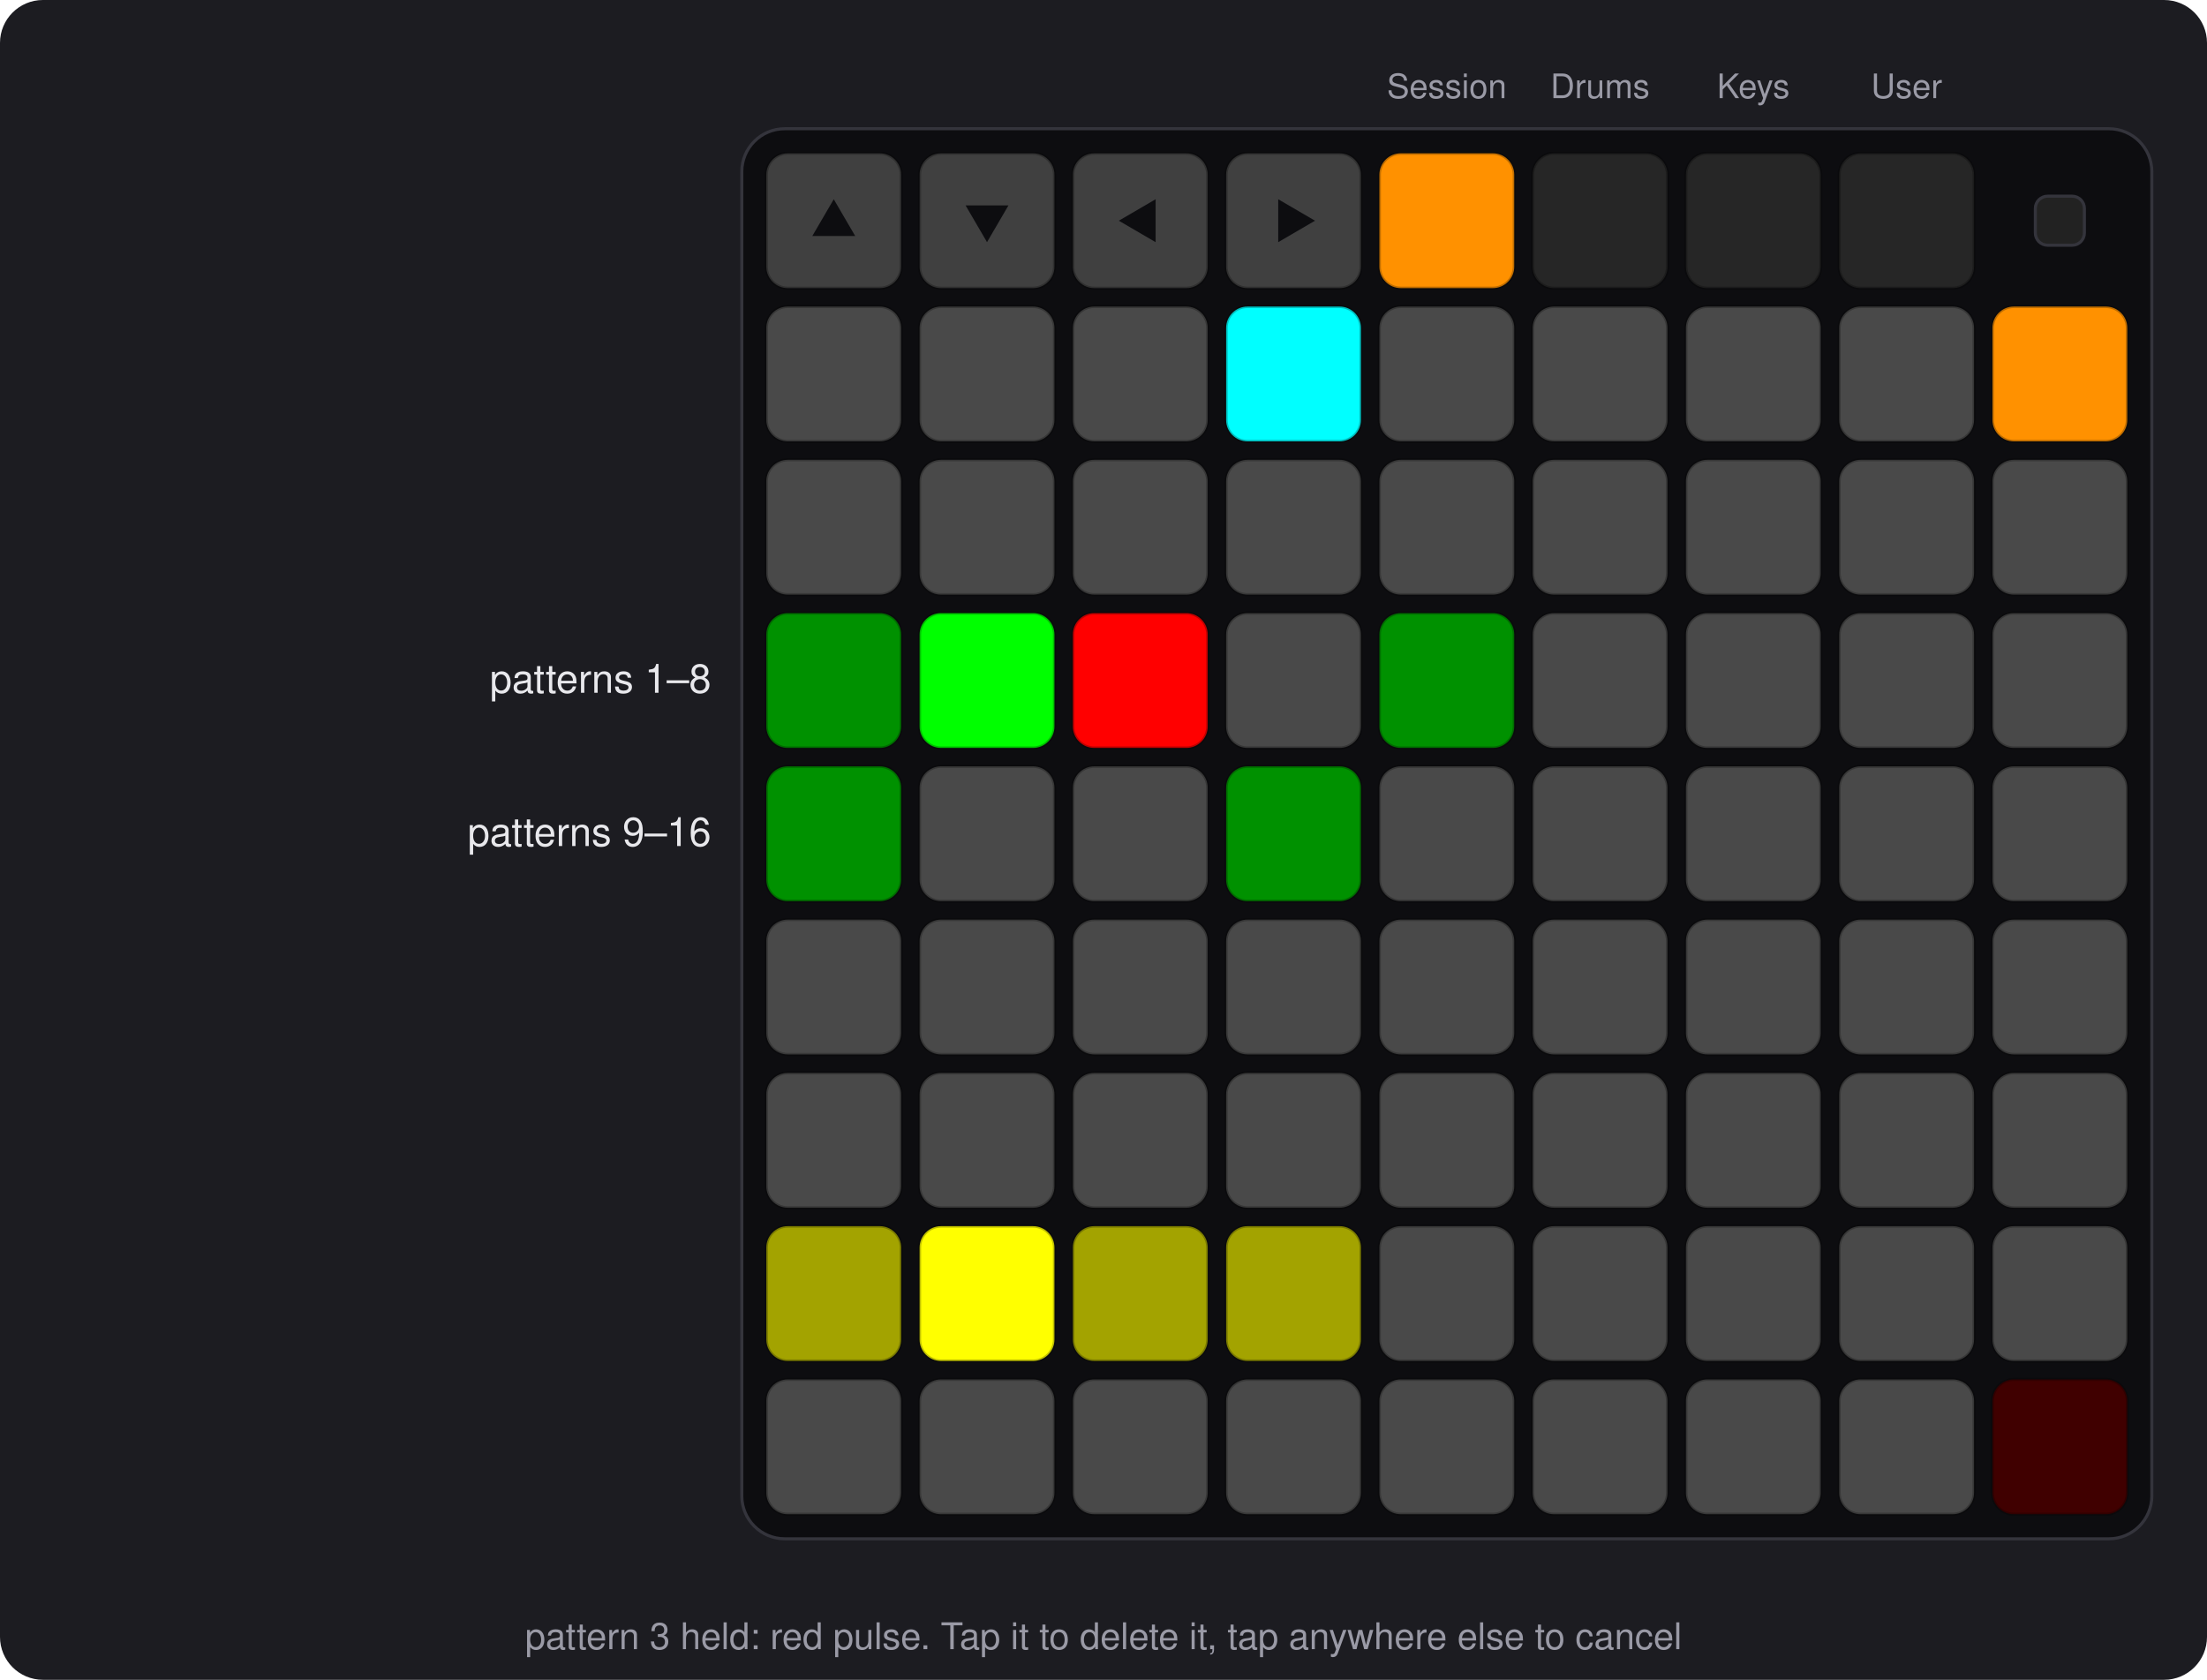
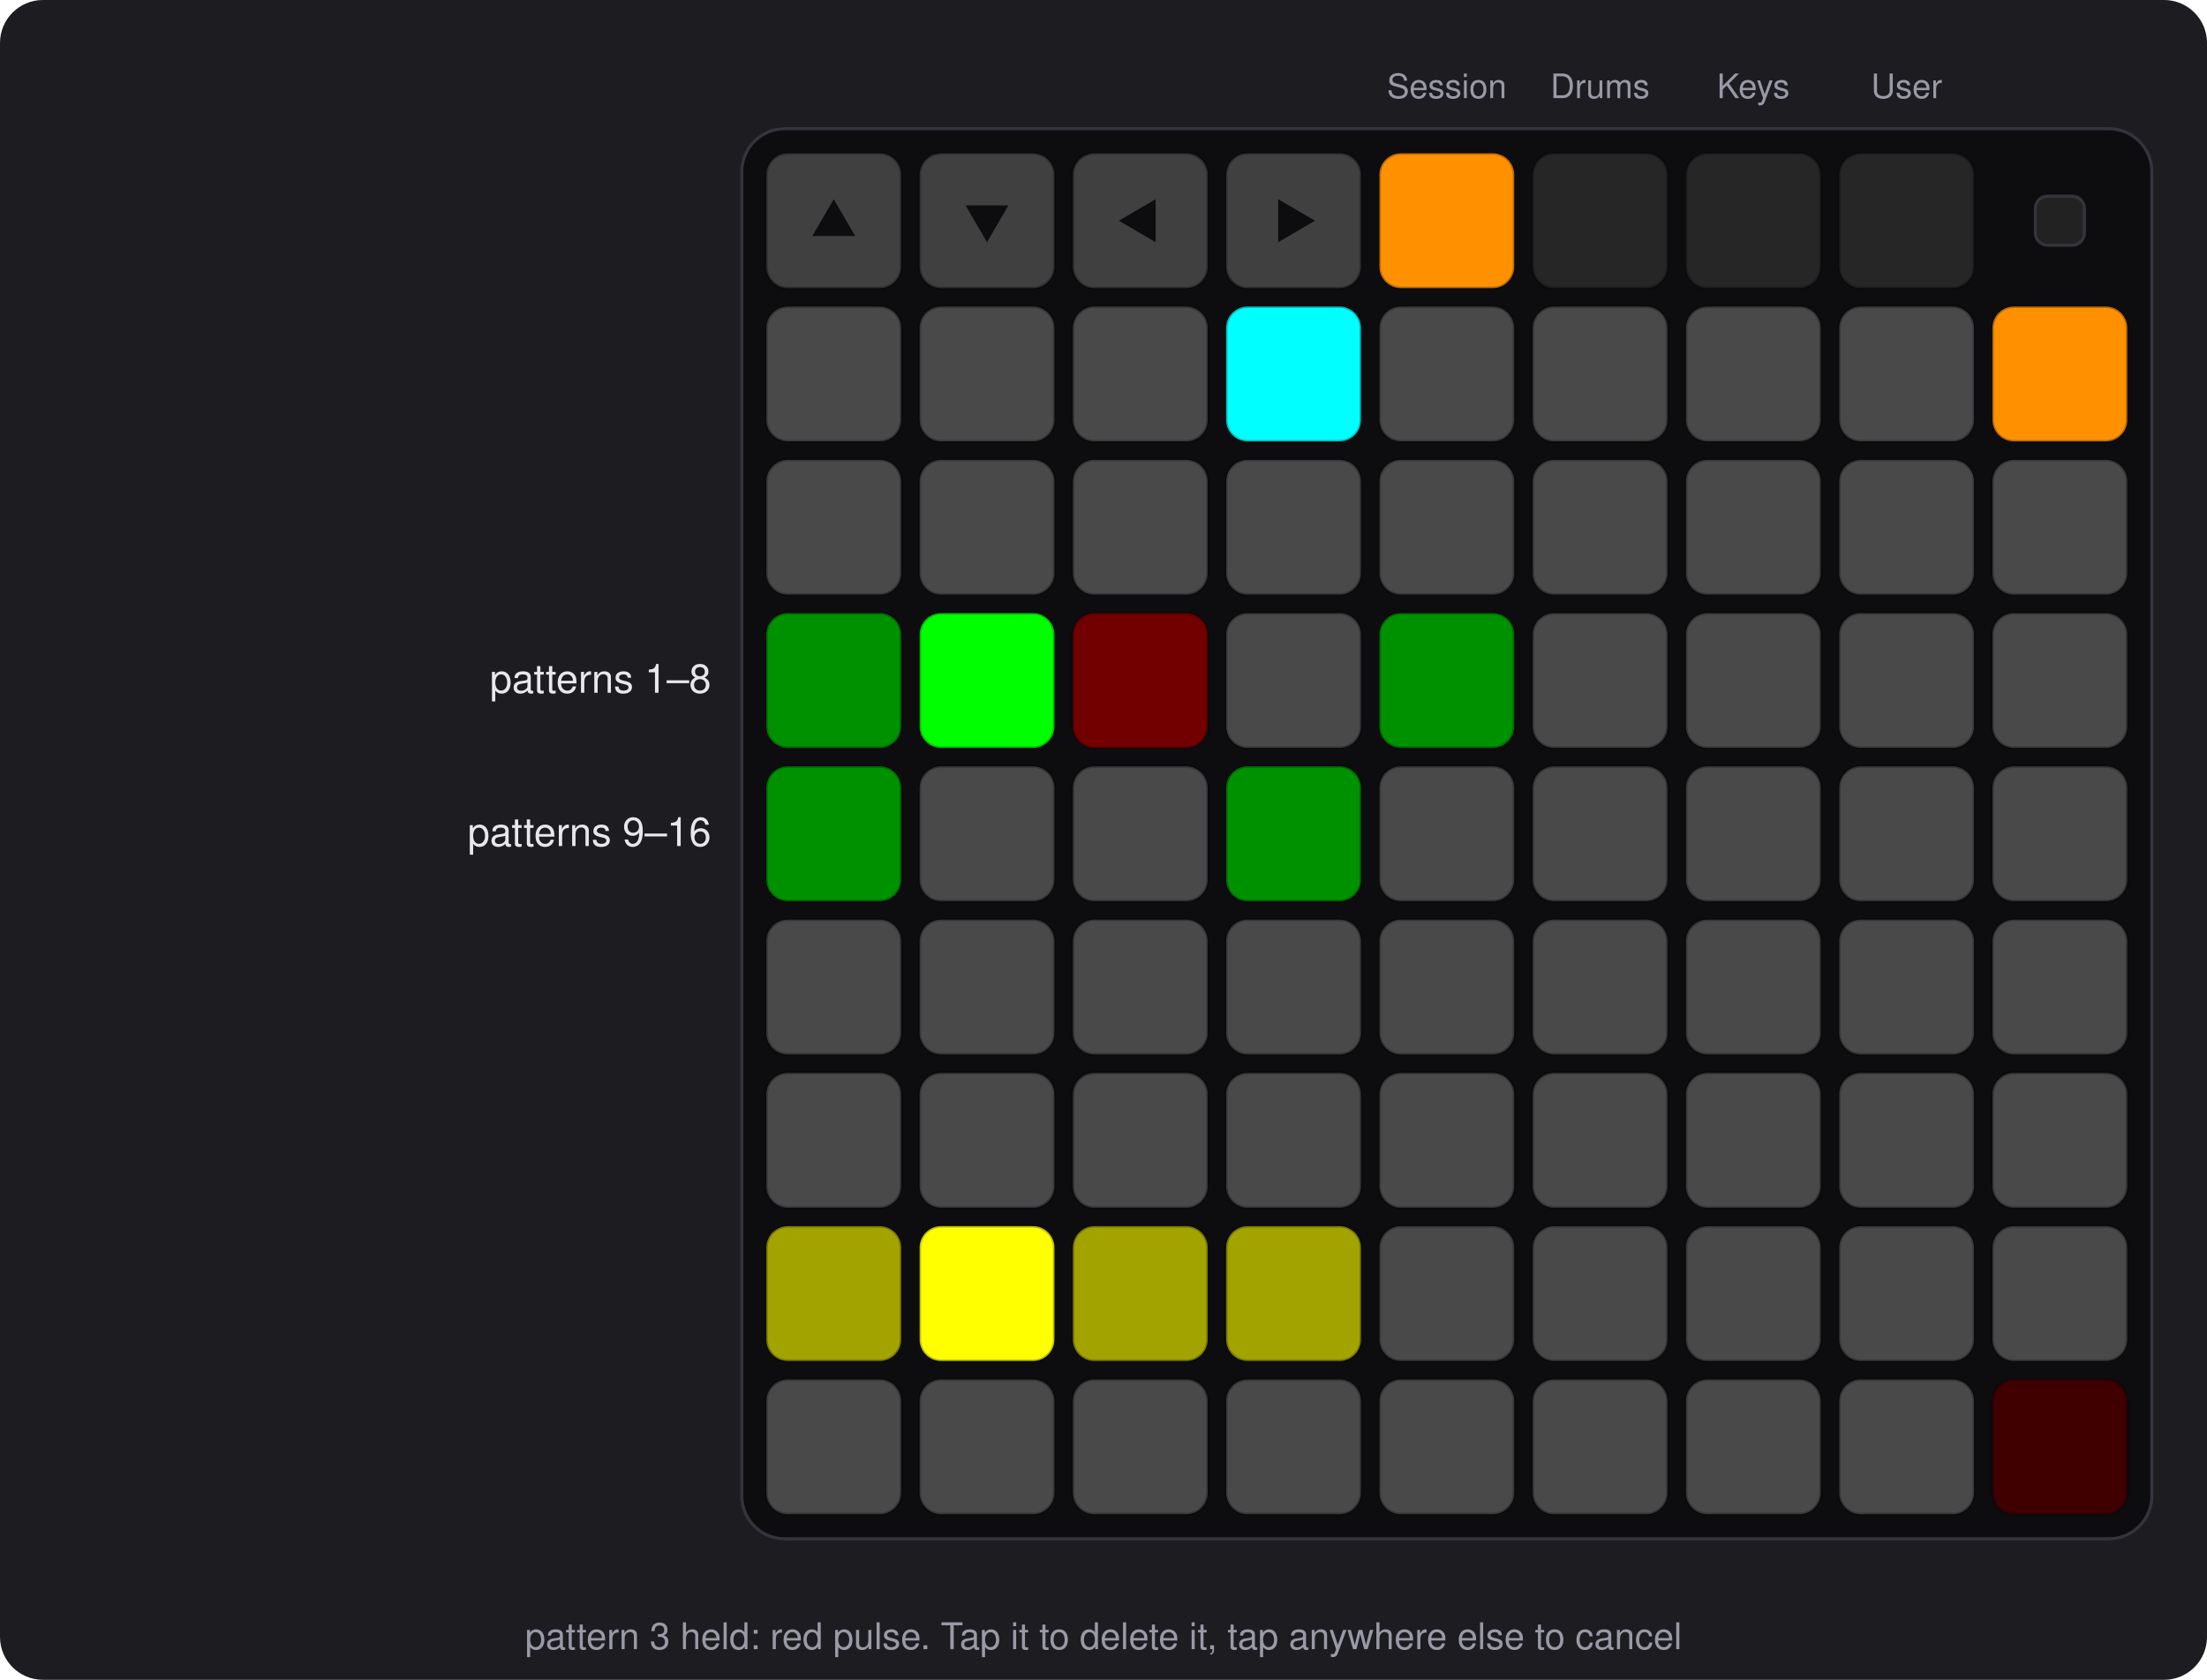
<svg xmlns="http://www.w3.org/2000/svg" width="720" height="548" viewBox="0 0 720 548" font-family="-apple-system, Segoe UI, Helvetica, Arial, sans-serif">
  <rect width="100%" height="100%" rx="14" fill="#1c1c21" />
  <rect x="242" y="42" width="460" height="460" rx="14" fill="#0d0d10" stroke="#34343c" />
  <rect x="250" y="450" width="44" height="44" rx="7" fill="#494949" stroke="#00000040" />
  <rect x="300" y="450" width="44" height="44" rx="7" fill="#494949" stroke="#00000040" />
  <rect x="350" y="450" width="44" height="44" rx="7" fill="#494949" stroke="#00000040" />
  <rect x="400" y="450" width="44" height="44" rx="7" fill="#494949" stroke="#00000040" />
  <rect x="450" y="450" width="44" height="44" rx="7" fill="#494949" stroke="#00000040" />
  <rect x="500" y="450" width="44" height="44" rx="7" fill="#494949" stroke="#00000040" />
  <rect x="550" y="450" width="44" height="44" rx="7" fill="#494949" stroke="#00000040" />
  <rect x="600" y="450" width="44" height="44" rx="7" fill="#494949" stroke="#00000040" />
  <rect x="650" y="450" width="44" height="44" rx="7" fill="#400000" stroke="#00000040" />
  <rect x="250" y="400" width="44" height="44" rx="7" fill="#a3a300" stroke="#00000040" />
  <rect x="300" y="400" width="44" height="44" rx="7" fill="#ffff00" stroke="#00000040" />
  <rect x="350" y="400" width="44" height="44" rx="7" fill="#a3a300" stroke="#00000040" />
  <rect x="400" y="400" width="44" height="44" rx="7" fill="#a3a300" stroke="#00000040" />
  <rect x="450" y="400" width="44" height="44" rx="7" fill="#494949" stroke="#00000040" />
  <rect x="500" y="400" width="44" height="44" rx="7" fill="#494949" stroke="#00000040" />
  <rect x="550" y="400" width="44" height="44" rx="7" fill="#494949" stroke="#00000040" />
  <rect x="600" y="400" width="44" height="44" rx="7" fill="#494949" stroke="#00000040" />
  <rect x="650" y="400" width="44" height="44" rx="7" fill="#494949" stroke="#00000040" />
  <rect x="250" y="350" width="44" height="44" rx="7" fill="#494949" stroke="#00000040" />
  <rect x="300" y="350" width="44" height="44" rx="7" fill="#494949" stroke="#00000040" />
  <rect x="350" y="350" width="44" height="44" rx="7" fill="#494949" stroke="#00000040" />
  <rect x="400" y="350" width="44" height="44" rx="7" fill="#494949" stroke="#00000040" />
  <rect x="450" y="350" width="44" height="44" rx="7" fill="#494949" stroke="#00000040" />
  <rect x="500" y="350" width="44" height="44" rx="7" fill="#494949" stroke="#00000040" />
  <rect x="550" y="350" width="44" height="44" rx="7" fill="#494949" stroke="#00000040" />
  <rect x="600" y="350" width="44" height="44" rx="7" fill="#494949" stroke="#00000040" />
  <rect x="650" y="350" width="44" height="44" rx="7" fill="#494949" stroke="#00000040" />
  <rect x="250" y="300" width="44" height="44" rx="7" fill="#494949" stroke="#00000040" />
  <rect x="300" y="300" width="44" height="44" rx="7" fill="#494949" stroke="#00000040" />
  <rect x="350" y="300" width="44" height="44" rx="7" fill="#494949" stroke="#00000040" />
  <rect x="400" y="300" width="44" height="44" rx="7" fill="#494949" stroke="#00000040" />
  <rect x="450" y="300" width="44" height="44" rx="7" fill="#494949" stroke="#00000040" />
  <rect x="500" y="300" width="44" height="44" rx="7" fill="#494949" stroke="#00000040" />
  <rect x="550" y="300" width="44" height="44" rx="7" fill="#494949" stroke="#00000040" />
  <rect x="600" y="300" width="44" height="44" rx="7" fill="#494949" stroke="#00000040" />
  <rect x="650" y="300" width="44" height="44" rx="7" fill="#494949" stroke="#00000040" />
  <rect x="250" y="250" width="44" height="44" rx="7" fill="#009100" stroke="#00000040" />
  <rect x="300" y="250" width="44" height="44" rx="7" fill="#494949" stroke="#00000040" />
  <rect x="350" y="250" width="44" height="44" rx="7" fill="#494949" stroke="#00000040" />
  <rect x="400" y="250" width="44" height="44" rx="7" fill="#009100" stroke="#00000040" />
  <rect x="450" y="250" width="44" height="44" rx="7" fill="#494949" stroke="#00000040" />
  <rect x="500" y="250" width="44" height="44" rx="7" fill="#494949" stroke="#00000040" />
  <rect x="550" y="250" width="44" height="44" rx="7" fill="#494949" stroke="#00000040" />
  <rect x="600" y="250" width="44" height="44" rx="7" fill="#494949" stroke="#00000040" />
  <rect x="650" y="250" width="44" height="44" rx="7" fill="#494949" stroke="#00000040" />
  <rect x="250" y="200" width="44" height="44" rx="7" fill="#009100" stroke="#00000040" />
  <rect x="300" y="200" width="44" height="44" rx="7" fill="#00ff00" stroke="#00000040" />
-   <rect x="350" y="200" width="44" height="44" rx="7" fill="#ff0000" stroke="#00000040" />
+   <rect x="350" y="200" width="44" height="44" rx="7" fill="#730000" stroke="#00000040" />
  <rect x="400" y="200" width="44" height="44" rx="7" fill="#494949" stroke="#00000040" />
  <rect x="450" y="200" width="44" height="44" rx="7" fill="#009100" stroke="#00000040" />
  <rect x="500" y="200" width="44" height="44" rx="7" fill="#494949" stroke="#00000040" />
  <rect x="550" y="200" width="44" height="44" rx="7" fill="#494949" stroke="#00000040" />
  <rect x="600" y="200" width="44" height="44" rx="7" fill="#494949" stroke="#00000040" />
  <rect x="650" y="200" width="44" height="44" rx="7" fill="#494949" stroke="#00000040" />
  <rect x="250" y="150" width="44" height="44" rx="7" fill="#494949" stroke="#00000040" />
  <rect x="300" y="150" width="44" height="44" rx="7" fill="#494949" stroke="#00000040" />
  <rect x="350" y="150" width="44" height="44" rx="7" fill="#494949" stroke="#00000040" />
  <rect x="400" y="150" width="44" height="44" rx="7" fill="#494949" stroke="#00000040" />
  <rect x="450" y="150" width="44" height="44" rx="7" fill="#494949" stroke="#00000040" />
  <rect x="500" y="150" width="44" height="44" rx="7" fill="#494949" stroke="#00000040" />
  <rect x="550" y="150" width="44" height="44" rx="7" fill="#494949" stroke="#00000040" />
  <rect x="600" y="150" width="44" height="44" rx="7" fill="#494949" stroke="#00000040" />
  <rect x="650" y="150" width="44" height="44" rx="7" fill="#494949" stroke="#00000040" />
  <rect x="250" y="100" width="44" height="44" rx="7" fill="#494949" stroke="#00000040" />
  <rect x="300" y="100" width="44" height="44" rx="7" fill="#494949" stroke="#00000040" />
  <rect x="350" y="100" width="44" height="44" rx="7" fill="#494949" stroke="#00000040" />
  <rect x="400" y="100" width="44" height="44" rx="7" fill="#00ffff" stroke="#00000040" />
  <rect x="450" y="100" width="44" height="44" rx="7" fill="#494949" stroke="#00000040" />
  <rect x="500" y="100" width="44" height="44" rx="7" fill="#494949" stroke="#00000040" />
  <rect x="550" y="100" width="44" height="44" rx="7" fill="#494949" stroke="#00000040" />
  <rect x="600" y="100" width="44" height="44" rx="7" fill="#494949" stroke="#00000040" />
  <rect x="650" y="100" width="44" height="44" rx="7" fill="#ff9100" stroke="#00000040" />
  <rect x="250" y="50" width="44" height="44" rx="7" fill="#404040" stroke="#00000040" />
  <rect x="300" y="50" width="44" height="44" rx="7" fill="#404040" stroke="#00000040" />
  <rect x="350" y="50" width="44" height="44" rx="7" fill="#404040" stroke="#00000040" />
  <rect x="400" y="50" width="44" height="44" rx="7" fill="#404040" stroke="#00000040" />
  <rect x="450" y="50" width="44" height="44" rx="7" fill="#ff9100" stroke="#00000040" />
  <rect x="500" y="50" width="44" height="44" rx="7" fill="#262626" stroke="#00000040" />
  <rect x="550" y="50" width="44" height="44" rx="7" fill="#262626" stroke="#00000040" />
  <rect x="600" y="50" width="44" height="44" rx="7" fill="#262626" stroke="#00000040" />
  <rect x="664" y="64" width="16" height="16" rx="4" fill="#222" stroke="#34343c" />
  <polygon points="272,65 279,77 265,77" fill="#0d0d10" />
  <polygon points="322,79 329,67 315,67" fill="#0d0d10" />
  <polygon points="365,72 377,65 377,79" fill="#0d0d10" />
  <polygon points="429,72 417,65 417,79" fill="#0d0d10" />
  <text x="232" y="226" fill="#e8e8ec" font-size="13" text-anchor="end">patterns 1–8</text>
  <text x="232" y="276" fill="#e8e8ec" font-size="13" text-anchor="end">patterns 9–16</text>
  <text x="472" y="32" fill="#9a9aa6" font-size="11" text-anchor="middle">Session</text>
  <text x="522" y="32" fill="#9a9aa6" font-size="11" text-anchor="middle">Drums</text>
  <text x="572" y="32" fill="#9a9aa6" font-size="11" text-anchor="middle">Keys</text>
  <text x="622" y="32" fill="#9a9aa6" font-size="11" text-anchor="middle">User</text>
  <text x="360" y="538" fill="#9a9aa6" font-size="12" text-anchor="middle">pattern 3 held: red pulse. Tap it to delete it, tap anywhere else to cancel</text>
</svg>
